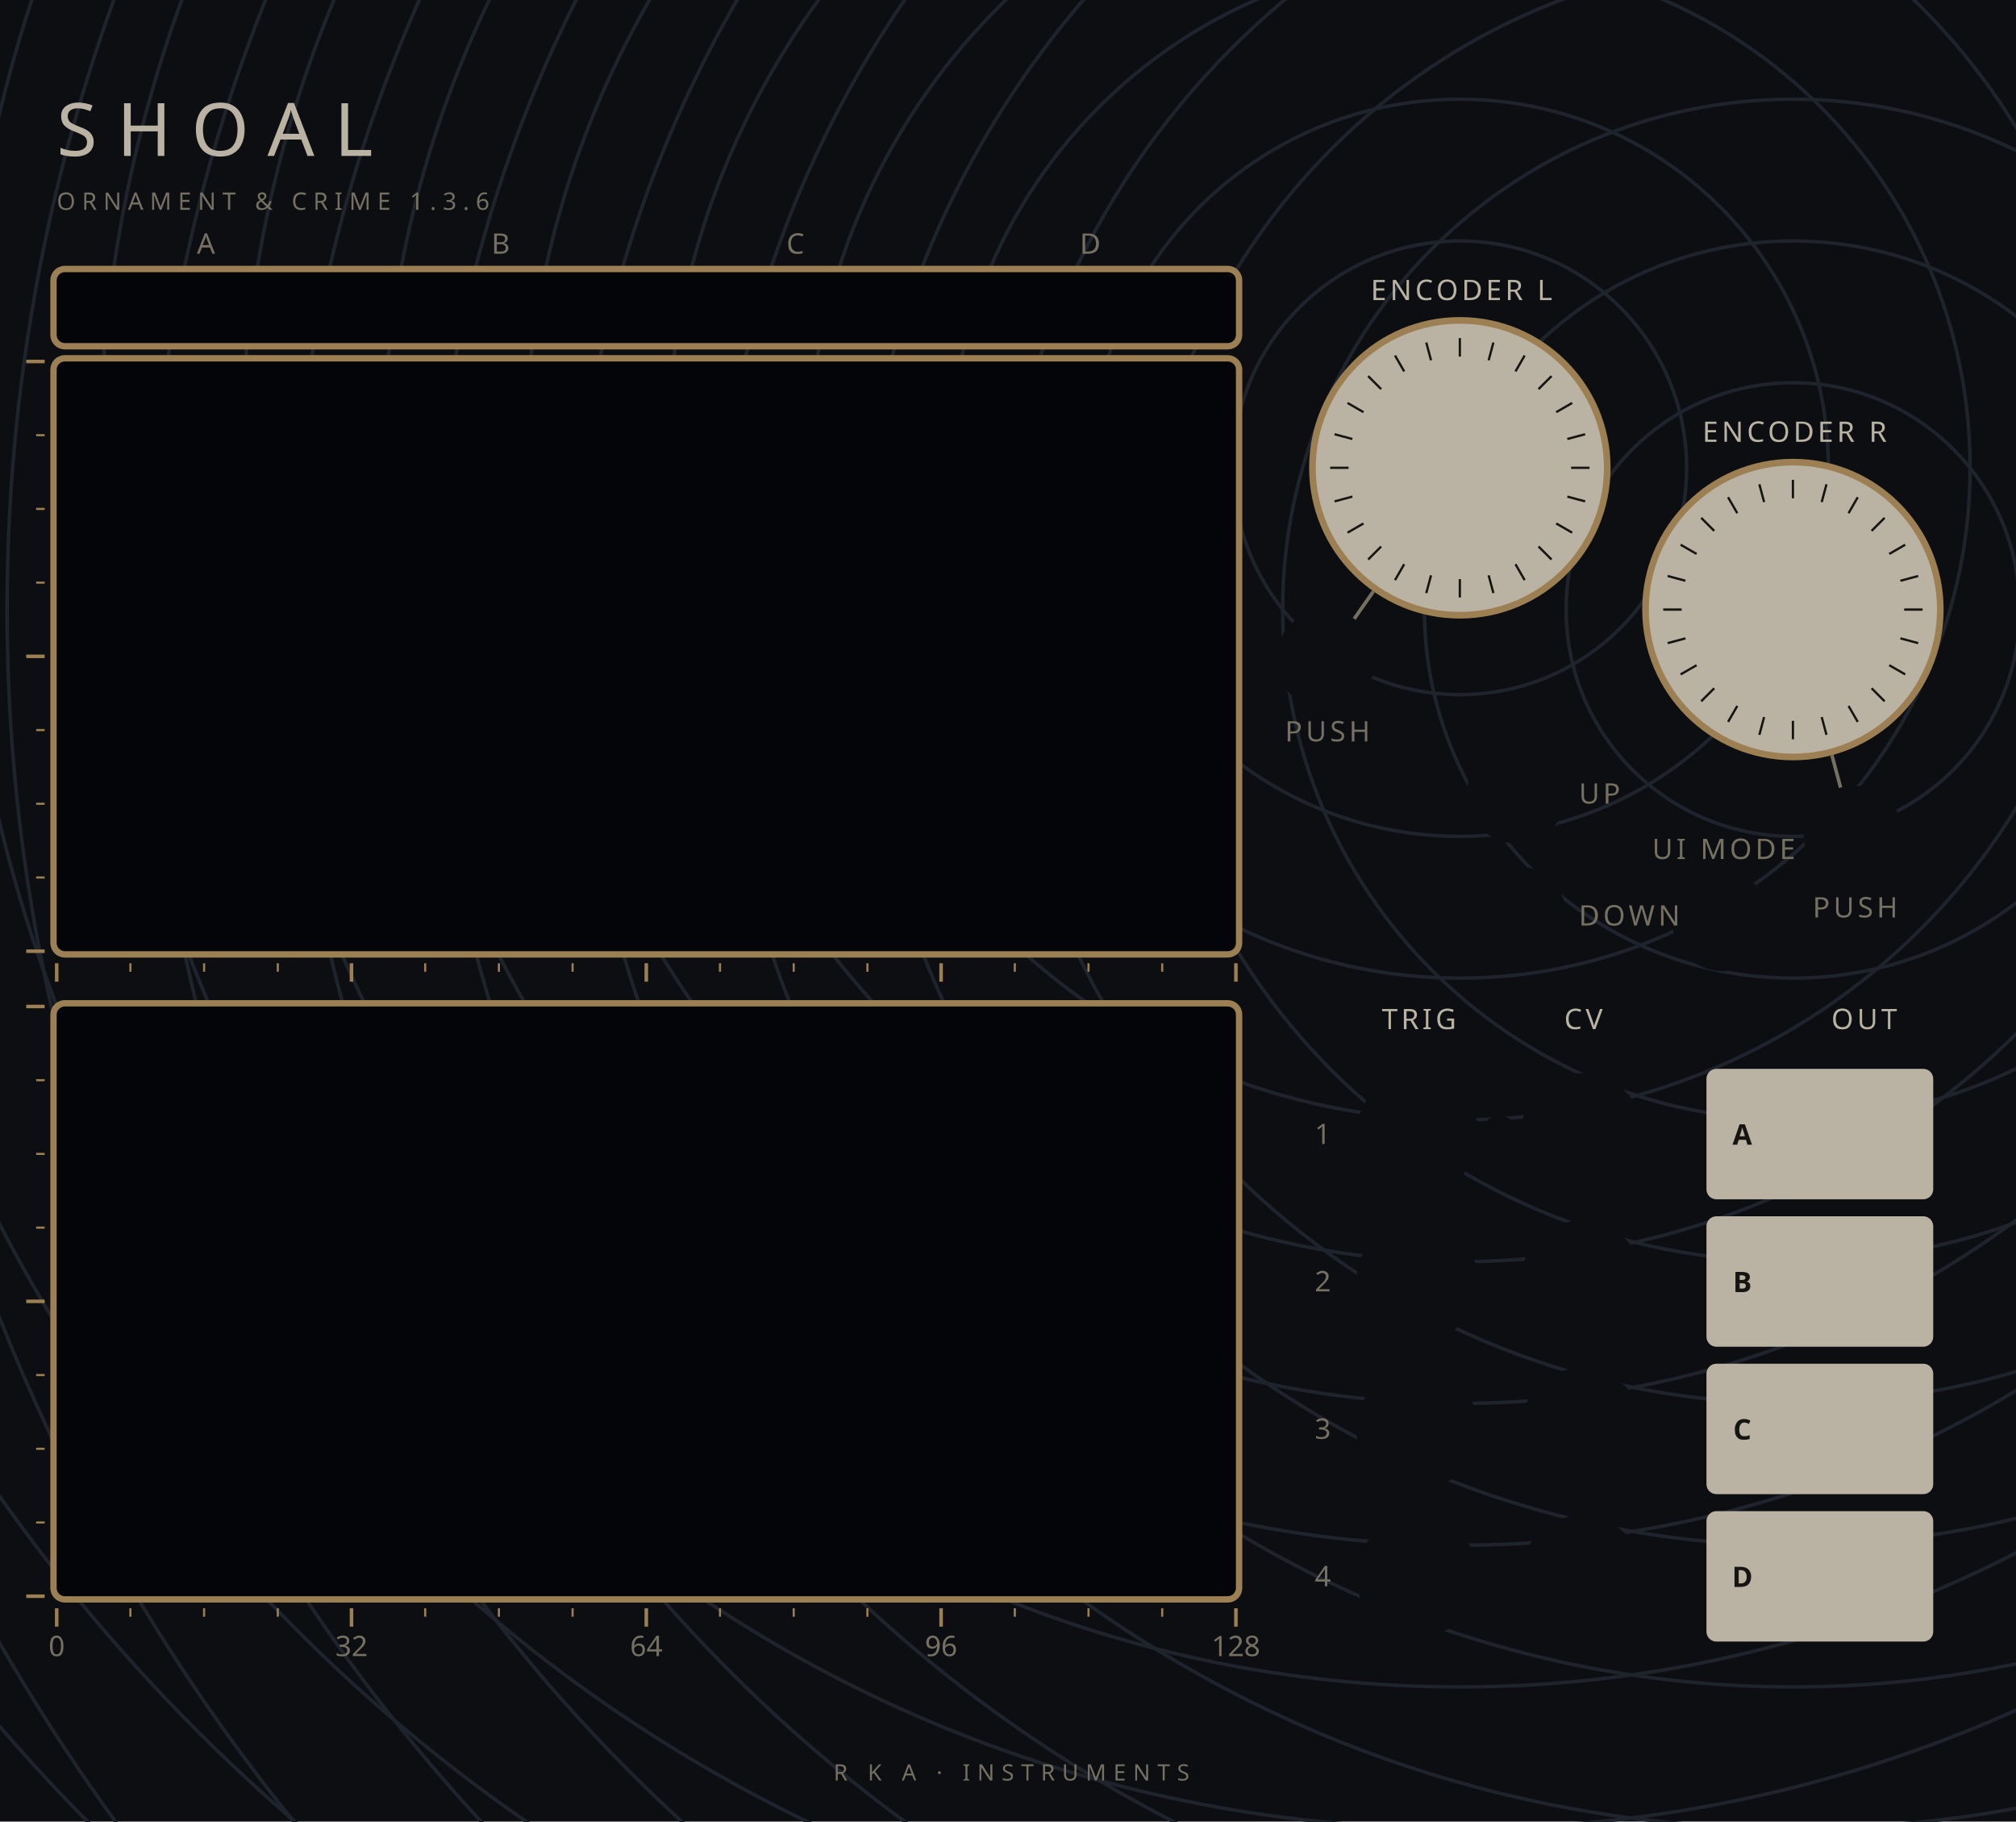
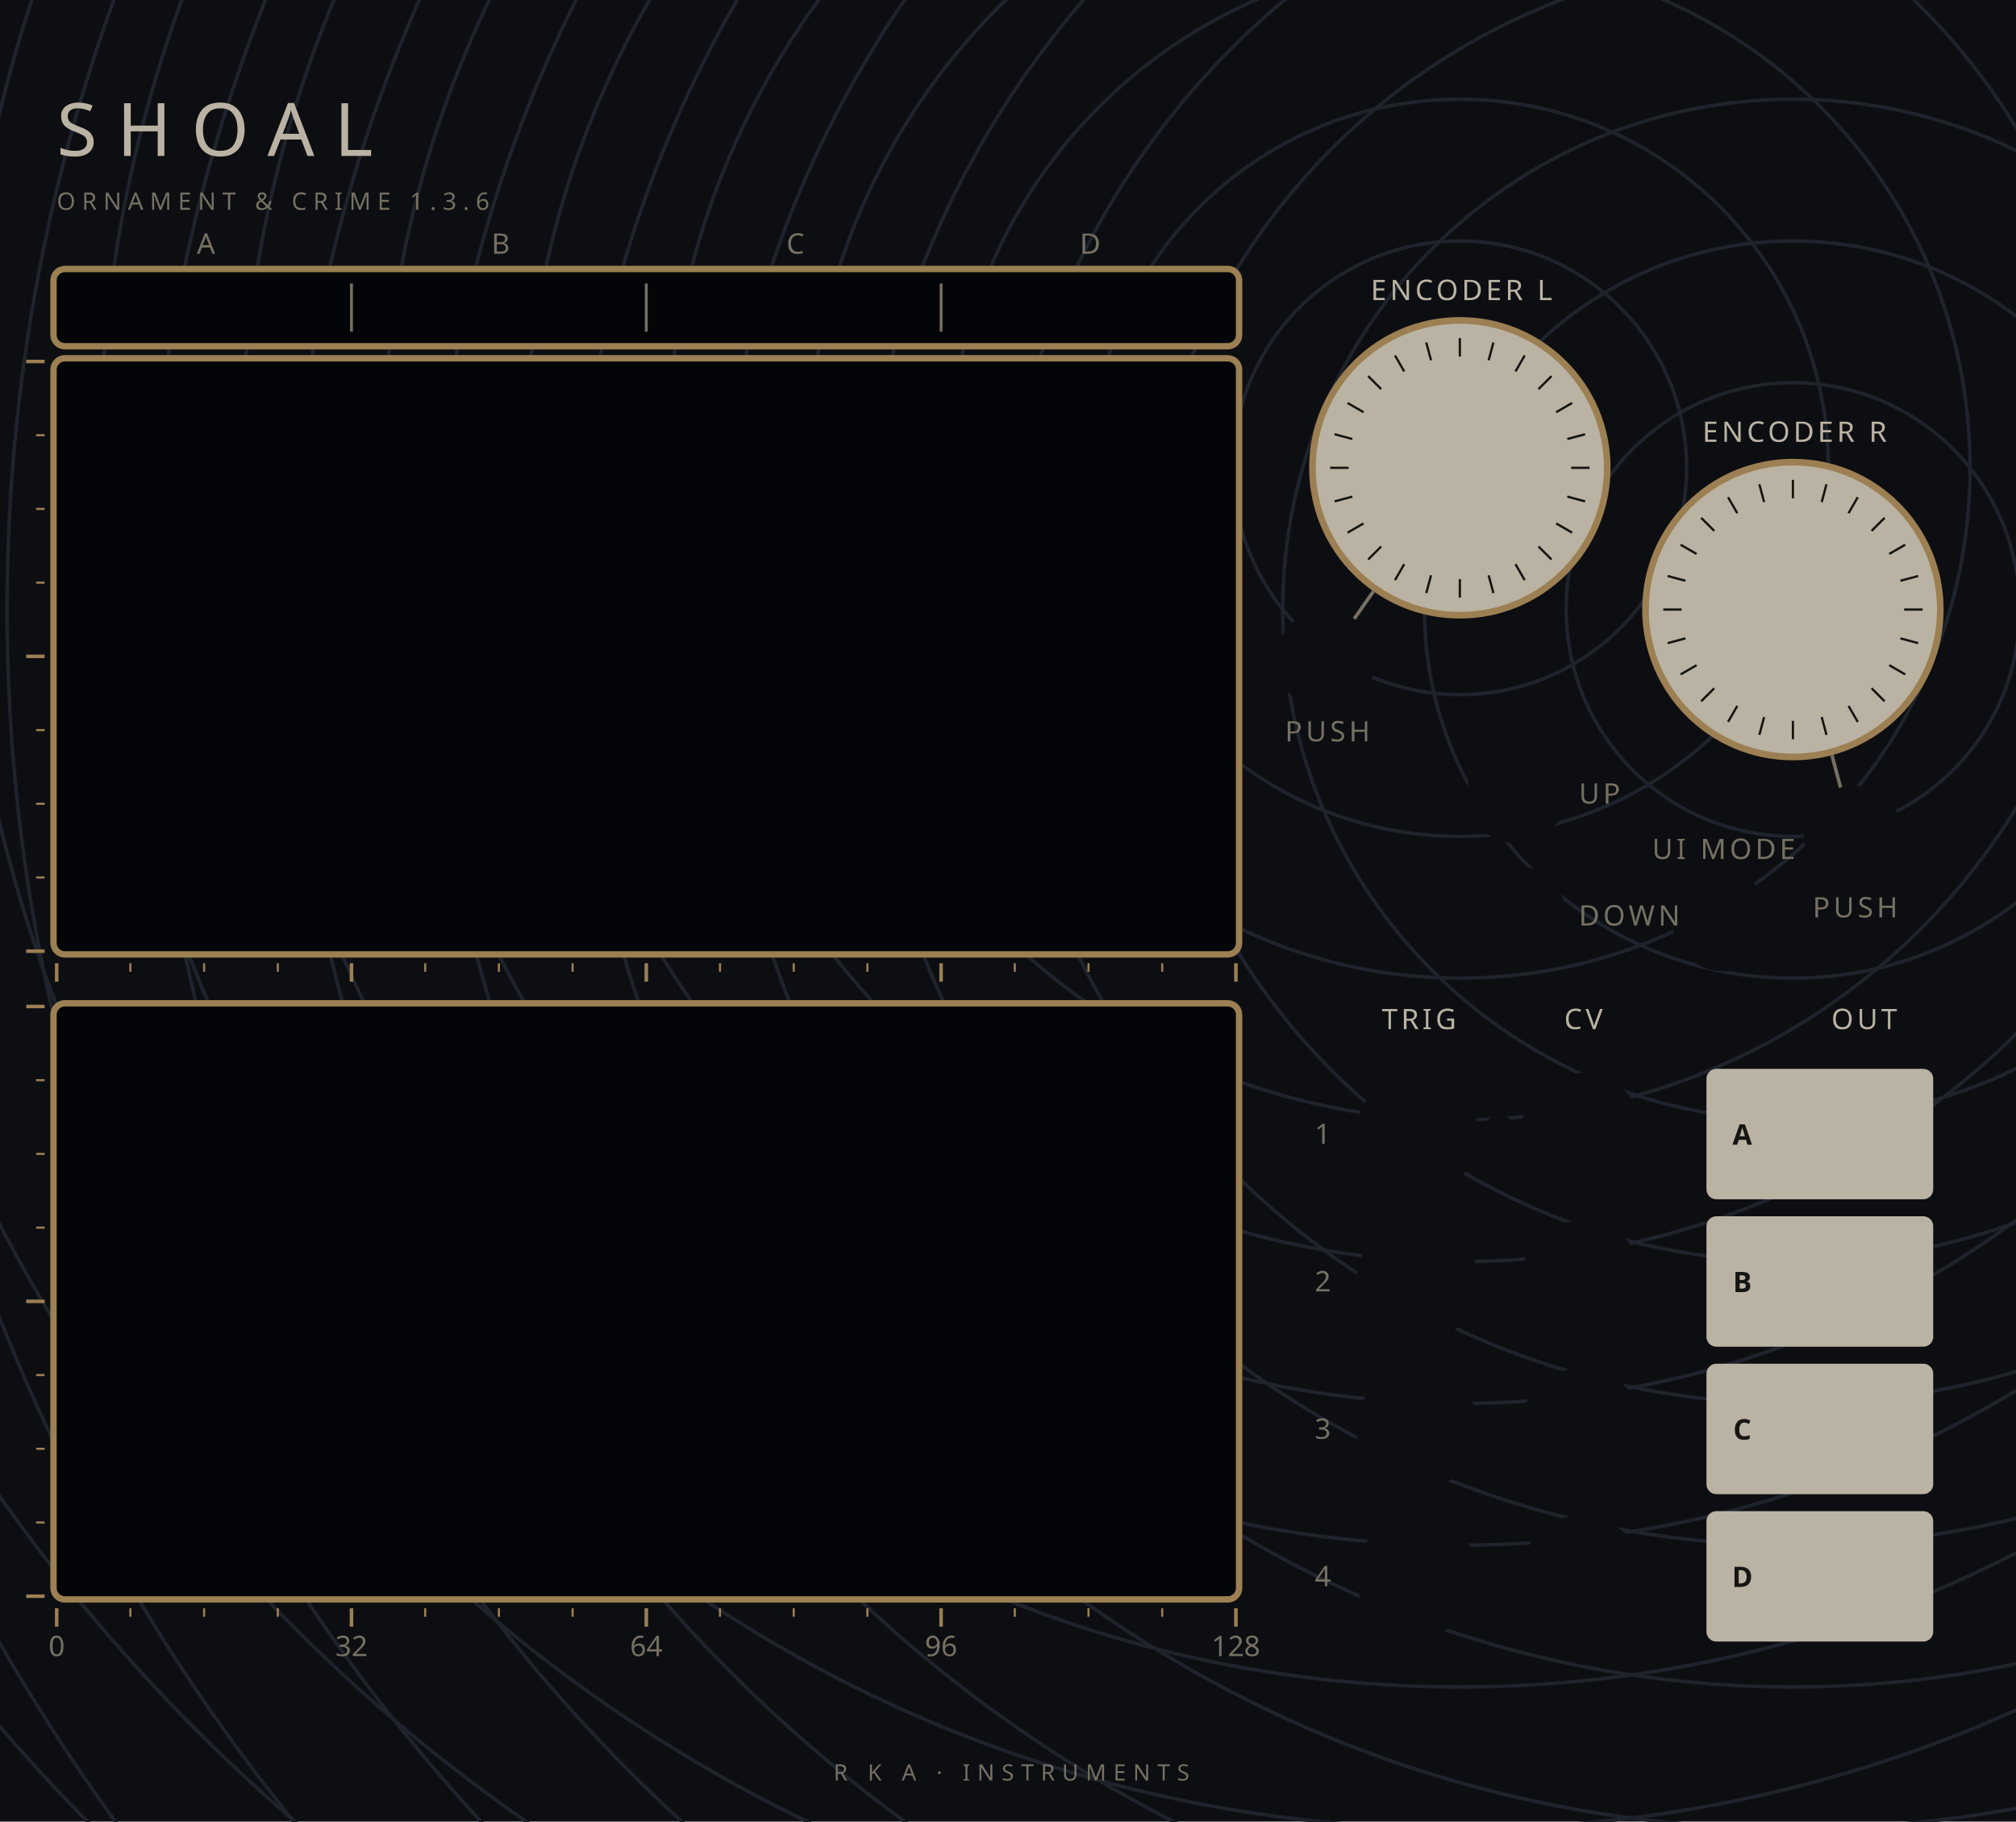
<svg xmlns="http://www.w3.org/2000/svg" width="142.24mm" height="128.5mm" viewBox="0 0 142.24 128.5">
  <rect width="142.24" height="128.5" fill="#0d0e12" />
  <circle cx="103" cy="33" r="16" fill="none" stroke="#1e232c" stroke-width="0.25" />
  <circle cx="103" cy="33" r="26" fill="none" stroke="#1e232c" stroke-width="0.25" />
  <circle cx="103" cy="33" r="36" fill="none" stroke="#1e232c" stroke-width="0.25" />
  <circle cx="103" cy="33" r="46" fill="none" stroke="#1e232c" stroke-width="0.25" />
  <circle cx="103" cy="33" r="56" fill="none" stroke="#1e232c" stroke-width="0.25" />
  <circle cx="103" cy="33" r="66" fill="none" stroke="#1e232c" stroke-width="0.25" />
  <circle cx="103" cy="33" r="76" fill="none" stroke="#1e232c" stroke-width="0.25" />
  <circle cx="103" cy="33" r="86" fill="none" stroke="#1e232c" stroke-width="0.25" />
  <circle cx="103" cy="33" r="96" fill="none" stroke="#1e232c" stroke-width="0.25" />
  <circle cx="103" cy="33" r="106" fill="none" stroke="#1e232c" stroke-width="0.25" />
  <circle cx="103" cy="33" r="116" fill="none" stroke="#1e232c" stroke-width="0.25" />
  <circle cx="103" cy="33" r="126" fill="none" stroke="#1e232c" stroke-width="0.25" />
  <circle cx="103" cy="33" r="136" fill="none" stroke="#1e232c" stroke-width="0.25" />
  <circle cx="103" cy="33" r="146" fill="none" stroke="#1e232c" stroke-width="0.25" />
  <circle cx="103" cy="33" r="156" fill="none" stroke="#1e232c" stroke-width="0.25" />
  <circle cx="126.5" cy="43" r="16" fill="none" stroke="#1e232c" stroke-width="0.25" />
  <circle cx="126.5" cy="43" r="26" fill="none" stroke="#1e232c" stroke-width="0.25" />
  <circle cx="126.5" cy="43" r="36" fill="none" stroke="#1e232c" stroke-width="0.25" />
  <circle cx="126.5" cy="43" r="46" fill="none" stroke="#1e232c" stroke-width="0.25" />
  <circle cx="126.5" cy="43" r="56" fill="none" stroke="#1e232c" stroke-width="0.25" />
  <circle cx="126.5" cy="43" r="66" fill="none" stroke="#1e232c" stroke-width="0.25" />
  <circle cx="126.5" cy="43" r="76" fill="none" stroke="#1e232c" stroke-width="0.25" />
  <circle cx="126.5" cy="43" r="86" fill="none" stroke="#1e232c" stroke-width="0.25" />
  <circle cx="126.5" cy="43" r="96" fill="none" stroke="#1e232c" stroke-width="0.25" />
  <circle cx="126.5" cy="43" r="106" fill="none" stroke="#1e232c" stroke-width="0.25" />
  <circle cx="126.5" cy="43" r="116" fill="none" stroke="#1e232c" stroke-width="0.25" />
  <circle cx="126.5" cy="43" r="126" fill="none" stroke="#1e232c" stroke-width="0.25" />
  <circle cx="126.5" cy="43" r="136" fill="none" stroke="#1e232c" stroke-width="0.25" />
  <circle cx="126.5" cy="43" r="146" fill="none" stroke="#1e232c" stroke-width="0.25" />
  <circle cx="126.5" cy="43" r="156" fill="none" stroke="#1e232c" stroke-width="0.25" />
  <path d="M95.375 43.898L96.904 41.713" fill="none" stroke="#757062" stroke-width="0.25" stroke-linejoin="round" />
  <path d="M129.942 55.849L129.252 53.272" fill="none" stroke="#757062" stroke-width="0.25" stroke-linejoin="round" />
  <circle cx="93.54" cy="46.52" r="3.5" fill="#0d0e12" />
  <circle cx="130.77" cy="58.94" r="3.5" fill="#0d0e12" />
  <circle cx="107" cy="56" r="3.5" fill="#0d0e12" />
  <circle cx="107" cy="64.6" r="3.5" fill="#0d0e12" />
  <circle cx="121.5" cy="65" r="3.5" fill="#0d0e12" />
  <circle cx="100" cy="80" r="4.3" fill="#0d0e12" />
  <circle cx="100" cy="90.4" r="4.3" fill="#0d0e12" />
  <circle cx="100" cy="100.8" r="4.3" fill="#0d0e12" />
  <circle cx="100" cy="111.2" r="4.3" fill="#0d0e12" />
  <circle cx="105.8" cy="80" r="1.3" fill="#0d0e12" />
  <circle cx="105.8" cy="90.4" r="1.3" fill="#0d0e12" />
  <circle cx="105.8" cy="100.8" r="1.3" fill="#0d0e12" />
  <circle cx="105.8" cy="111.2" r="1.3" fill="#0d0e12" />
  <circle cx="111.6" cy="80" r="4.3" fill="#0d0e12" />
  <circle cx="111.6" cy="90.4" r="4.3" fill="#0d0e12" />
  <circle cx="111.6" cy="100.8" r="4.3" fill="#0d0e12" />
  <circle cx="111.6" cy="111.2" r="4.3" fill="#0d0e12" />
  <rect x="3.775" y="18.975" width="83.65" height="5.45" rx="0.8" fill="#030508" stroke="#9c7f52" stroke-width="0.45" />
+   <path d="M24.8 20L24.8 23.4 M45.6 20L45.6 23.4 M66.4 20L66.4 23.4" fill="none" stroke="#757062" stroke-width="0.2" />
  <rect x="3.775" y="25.275" width="83.65" height="42.05" rx="0.8" fill="#030508" stroke="#9c7f52" stroke-width="0.45" />
  <path d="M9.2 67.95L9.2 68.55 M14.4 67.95L14.4 68.55 M19.6 67.95L19.6 68.55 M30 67.95L30 68.55 M35.2 67.95L35.2 68.55 M40.4 67.95L40.4 68.55 M50.8 67.95L50.8 68.55 M56 67.95L56 68.55 M61.2 67.95L61.2 68.55 M71.6 67.95L71.6 68.55 M76.8 67.95L76.8 68.55 M82 67.95L82 68.55 M3.15 30.7L2.55 30.7 M3.15 35.9L2.55 35.9 M3.15 41.1L2.55 41.1 M3.15 51.5L2.55 51.5 M3.15 56.7L2.55 56.7 M3.15 61.9L2.55 61.9" fill="none" stroke="#9c7f52" stroke-width="0.15" />
  <path d="M4 67.95L4 69.25 M24.8 67.95L24.8 69.25 M45.6 67.95L45.6 69.25 M66.4 67.95L66.4 69.25 M87.2 67.95L87.2 69.25 M3.15 25.5L1.85 25.5 M3.15 46.3L1.85 46.3 M3.15 67.1L1.85 67.1" fill="none" stroke="#9c7f52" stroke-width="0.25" />
  <rect x="3.775" y="70.775" width="83.65" height="42.05" rx="0.8" fill="#030508" stroke="#9c7f52" stroke-width="0.45" />
  <path d="M9.2 113.45L9.2 114.05 M14.4 113.45L14.4 114.05 M19.6 113.45L19.6 114.05 M30 113.45L30 114.05 M35.2 113.45L35.2 114.05 M40.4 113.45L40.4 114.05 M50.8 113.45L50.8 114.05 M56 113.45L56 114.05 M61.2 113.45L61.2 114.05 M71.6 113.45L71.6 114.05 M76.8 113.45L76.8 114.05 M82 113.45L82 114.05 M3.15 76.2L2.55 76.2 M3.15 81.4L2.55 81.4 M3.15 86.6L2.55 86.6 M3.15 97L2.55 97 M3.15 102.2L2.55 102.2 M3.15 107.4L2.55 107.4" fill="none" stroke="#9c7f52" stroke-width="0.15" />
  <path d="M4 113.45L4 114.75 M24.8 113.45L24.8 114.75 M45.6 113.45L45.6 114.75 M66.4 113.45L66.4 114.75 M87.2 113.45L87.2 114.75 M3.15 71L1.85 71 M3.15 91.8L1.85 91.8 M3.15 112.6L1.85 112.6" fill="none" stroke="#9c7f52" stroke-width="0.25" />
  <circle cx="103" cy="33" r="10.4" fill="#bab3a3" stroke="#9c7f52" stroke-width="0.468" />
  <path d="M103 40.85L103 42.15 M100.968 40.583L100.632 41.838 M99.075 39.798L98.425 40.924 M97.449 38.551L96.53 39.47 M96.202 36.925L95.076 37.575 M95.417 35.032L94.162 35.368 M95.15 33L93.85 33 M95.417 30.968L94.162 30.632 M96.202 29.075L95.076 28.425 M97.449 27.449L96.53 26.53 M99.075 26.202L98.425 25.076 M100.968 25.417L100.632 24.162 M103 25.15L103 23.85 M105.032 25.417L105.368 24.162 M106.925 26.202L107.575 25.076 M108.551 27.449L109.47 26.53 M109.798 29.075L110.924 28.425 M110.583 30.968L111.838 30.632 M110.85 33L112.15 33 M110.583 35.032L111.838 35.368 M109.798 36.925L110.924 37.575 M108.551 38.551L109.47 39.47 M106.925 39.798L107.575 40.924 M105.032 40.583L105.368 41.838" fill="none" stroke="#161511" stroke-width="0.16" />
  <circle cx="126.5" cy="43" r="10.4" fill="#bab3a3" stroke="#9c7f52" stroke-width="0.468" />
  <path d="M126.5 50.85L126.5 52.15 M124.468 50.583L124.132 51.838 M122.575 49.798L121.925 50.924 M120.949 48.551L120.03 49.47 M119.702 46.925L118.576 47.575 M118.917 45.032L117.662 45.368 M118.65 43L117.35 43 M118.917 40.968L117.662 40.632 M119.702 39.075L118.576 38.425 M120.949 37.449L120.03 36.53 M122.575 36.202L121.925 35.076 M124.468 35.417L124.132 34.162 M126.5 35.15L126.5 33.85 M128.532 35.417L128.868 34.162 M130.425 36.202L131.075 35.076 M132.051 37.449L132.97 36.53 M133.298 39.075L134.424 38.425 M134.083 40.968L135.338 40.632 M134.35 43L135.65 43 M134.083 45.032L135.338 45.368 M133.298 46.925L134.424 47.575 M132.051 48.551L132.97 49.47 M130.425 49.798L131.075 50.924 M128.532 50.583L128.868 51.838" fill="none" stroke="#161511" stroke-width="0.16" />
  <rect x="120.4" y="75.4" width="16" height="9.2" rx="0.7" fill="#bab3a3" />
  <rect x="120.4" y="85.8" width="16" height="9.2" rx="0.7" fill="#bab3a3" />
  <rect x="120.4" y="96.2" width="16" height="9.2" rx="0.7" fill="#bab3a3" />
  <rect x="120.4" y="106.6" width="16" height="9.2" rx="0.7" fill="#bab3a3" />
  <text x="4.00" y="11.00" font-family="D-DIN Condensed" font-size="5.2" font-weight="normal" letter-spacing="1.4" text-anchor="start" fill="#bab3a3">SHOAL</text>
  <text x="4.00" y="14.80" font-family="D-DIN Condensed" font-size="1.7" font-weight="normal" letter-spacing="0.45" text-anchor="start" fill="#757062">ORNAMENT &amp; CRIME 1.3.6</text>
  <text x="103.12" y="21.17" font-family="D-DIN Condensed" font-size="2" font-weight="normal" letter-spacing="0.25" text-anchor="middle" fill="#bab3a3">ENCODER L</text>
  <text x="126.62" y="31.17" font-family="D-DIN Condensed" font-size="2" font-weight="normal" letter-spacing="0.25" text-anchor="middle" fill="#bab3a3">ENCODER R</text>
  <text x="93.67" y="52.30" font-family="D-DIN Condensed" font-size="2" font-weight="normal" letter-spacing="0.25" text-anchor="middle" fill="#757062">PUSH</text>
  <text x="130.90" y="64.72" font-family="D-DIN Condensed" font-size="2" font-weight="normal" letter-spacing="0.25" text-anchor="middle" fill="#757062">PUSH</text>
  <text x="111.40" y="56.69" font-family="D-DIN Condensed" font-size="2" font-weight="normal" letter-spacing="0.25" text-anchor="start" fill="#757062">UP</text>
  <text x="111.40" y="65.29" font-family="D-DIN Condensed" font-size="2" font-weight="normal" letter-spacing="0.25" text-anchor="start" fill="#757062">DOWN</text>
  <text x="121.62" y="60.60" font-family="D-DIN Condensed" font-size="2" font-weight="normal" letter-spacing="0.25" text-anchor="middle" fill="#757062">UI MODE</text>
  <text x="122.93" y="80.75" font-family="D-DIN Condensed" font-size="2" font-weight="bold" letter-spacing="0.25" text-anchor="middle" fill="#161511">A</text>
  <text x="122.93" y="91.15" font-family="D-DIN Condensed" font-size="2" font-weight="bold" letter-spacing="0.25" text-anchor="middle" fill="#161511">B</text>
  <text x="122.93" y="101.55" font-family="D-DIN Condensed" font-size="2" font-weight="bold" letter-spacing="0.25" text-anchor="middle" fill="#161511">C</text>
  <text x="122.93" y="111.95" font-family="D-DIN Condensed" font-size="2" font-weight="bold" letter-spacing="0.25" text-anchor="middle" fill="#161511">D</text>
  <text x="14.53" y="17.90" font-family="D-DIN Condensed" font-size="2" font-weight="normal" letter-spacing="0.25" text-anchor="middle" fill="#757062">A</text>
  <text x="35.33" y="17.90" font-family="D-DIN Condensed" font-size="2" font-weight="normal" letter-spacing="0.25" text-anchor="middle" fill="#757062">B</text>
  <text x="56.12" y="17.90" font-family="D-DIN Condensed" font-size="2" font-weight="normal" letter-spacing="0.25" text-anchor="middle" fill="#757062">C</text>
  <text x="76.92" y="17.90" font-family="D-DIN Condensed" font-size="2" font-weight="normal" letter-spacing="0.25" text-anchor="middle" fill="#757062">D</text>
  <text x="100.12" y="72.60" font-family="D-DIN Condensed" font-size="2" font-weight="normal" letter-spacing="0.25" text-anchor="middle" fill="#bab3a3">TRIG</text>
  <text x="111.72" y="72.60" font-family="D-DIN Condensed" font-size="2" font-weight="normal" letter-spacing="0.25" text-anchor="middle" fill="#bab3a3">CV</text>
  <text x="131.53" y="72.60" font-family="D-DIN Condensed" font-size="2" font-weight="normal" letter-spacing="0.25" text-anchor="middle" fill="#bab3a3">OUT</text>
  <text x="93.33" y="80.70" font-family="D-DIN Condensed" font-size="2" font-weight="normal" letter-spacing="0.25" text-anchor="middle" fill="#757062">1</text>
  <text x="93.33" y="91.10" font-family="D-DIN Condensed" font-size="2" font-weight="normal" letter-spacing="0.25" text-anchor="middle" fill="#757062">2</text>
  <text x="93.33" y="101.50" font-family="D-DIN Condensed" font-size="2" font-weight="normal" letter-spacing="0.25" text-anchor="middle" fill="#757062">3</text>
  <text x="93.33" y="111.90" font-family="D-DIN Condensed" font-size="2" font-weight="normal" letter-spacing="0.25" text-anchor="middle" fill="#757062">4</text>
  <text x="4.00" y="116.83" font-family="D-DIN Condensed" font-size="2" font-weight="normal" letter-spacing="0" text-anchor="middle" fill="#757062">0</text>
  <text x="24.80" y="116.83" font-family="D-DIN Condensed" font-size="2" font-weight="normal" letter-spacing="0" text-anchor="middle" fill="#757062">32</text>
  <text x="45.60" y="116.83" font-family="D-DIN Condensed" font-size="2" font-weight="normal" letter-spacing="0" text-anchor="middle" fill="#757062">64</text>
  <text x="66.40" y="116.83" font-family="D-DIN Condensed" font-size="2" font-weight="normal" letter-spacing="0" text-anchor="middle" fill="#757062">96</text>
  <text x="87.20" y="116.83" font-family="D-DIN Condensed" font-size="2" font-weight="normal" letter-spacing="0" text-anchor="middle" fill="#757062">128</text>
  <text x="71.37" y="125.60" font-family="D-DIN Condensed" font-size="1.6" font-weight="normal" letter-spacing="0.5" text-anchor="middle" fill="#757062">R K A · INSTRUMENTS</text>
  <g id="components" style="display:none">
    <circle id="widget-ENC_L" cx="103.0" cy="33.0" r="1" fill="#ffff00" />
    <circle id="widget-ENC_R" cx="126.5" cy="43.0" r="1" fill="#ffff00" />
    <circle id="param-ENC_L_PUSH" cx="93.54" cy="46.52" r="1" fill="#ff0000" />
    <circle id="param-ENC_R_PUSH" cx="130.77" cy="58.94" r="1" fill="#ff0000" />
    <circle id="param-UP" cx="107.0" cy="56.0" r="1" fill="#ff0000" />
    <circle id="param-DOWN" cx="107.0" cy="64.6" r="1" fill="#ff0000" />
    <circle id="param-UI_MODE" cx="121.5" cy="65.0" r="1" fill="#ff0000" />
    <circle id="input-TR1" cx="100.0" cy="80.0" r="1" fill="#00ff00" />
    <circle id="input-TR2" cx="100.0" cy="90.4" r="1" fill="#00ff00" />
    <circle id="input-TR3" cx="100.0" cy="100.8" r="1" fill="#00ff00" />
    <circle id="input-TR4" cx="100.0" cy="111.2" r="1" fill="#00ff00" />
    <circle id="light-TR1" cx="105.8" cy="80.0" r="1" fill="#ff00ff" />
    <circle id="light-TR2" cx="105.8" cy="90.4" r="1" fill="#ff00ff" />
    <circle id="light-TR3" cx="105.8" cy="100.8" r="1" fill="#ff00ff" />
    <circle id="light-TR4" cx="105.8" cy="111.2" r="1" fill="#ff00ff" />
    <circle id="input-CV1" cx="111.6" cy="80.0" r="1" fill="#00ff00" />
    <circle id="input-CV2" cx="111.6" cy="90.4" r="1" fill="#00ff00" />
    <circle id="input-CV3" cx="111.6" cy="100.8" r="1" fill="#00ff00" />
    <circle id="input-CV4" cx="111.6" cy="111.2" r="1" fill="#00ff00" />
    <circle id="light-A" cx="125.6" cy="80.0" r="1" fill="#ff00ff" />
    <circle id="light-B" cx="125.6" cy="90.4" r="1" fill="#ff00ff" />
    <circle id="light-C" cx="125.6" cy="100.8" r="1" fill="#ff00ff" />
    <circle id="light-D" cx="125.6" cy="111.2" r="1" fill="#ff00ff" />
    <circle id="output-A" cx="131.4" cy="80.0" r="1" fill="#0000ff" />
    <circle id="output-B" cx="131.4" cy="90.4" r="1" fill="#0000ff" />
    <circle id="output-C" cx="131.4" cy="100.8" r="1" fill="#0000ff" />
    <circle id="output-D" cx="131.4" cy="111.2" r="1" fill="#0000ff" />
  </g>
</svg>
